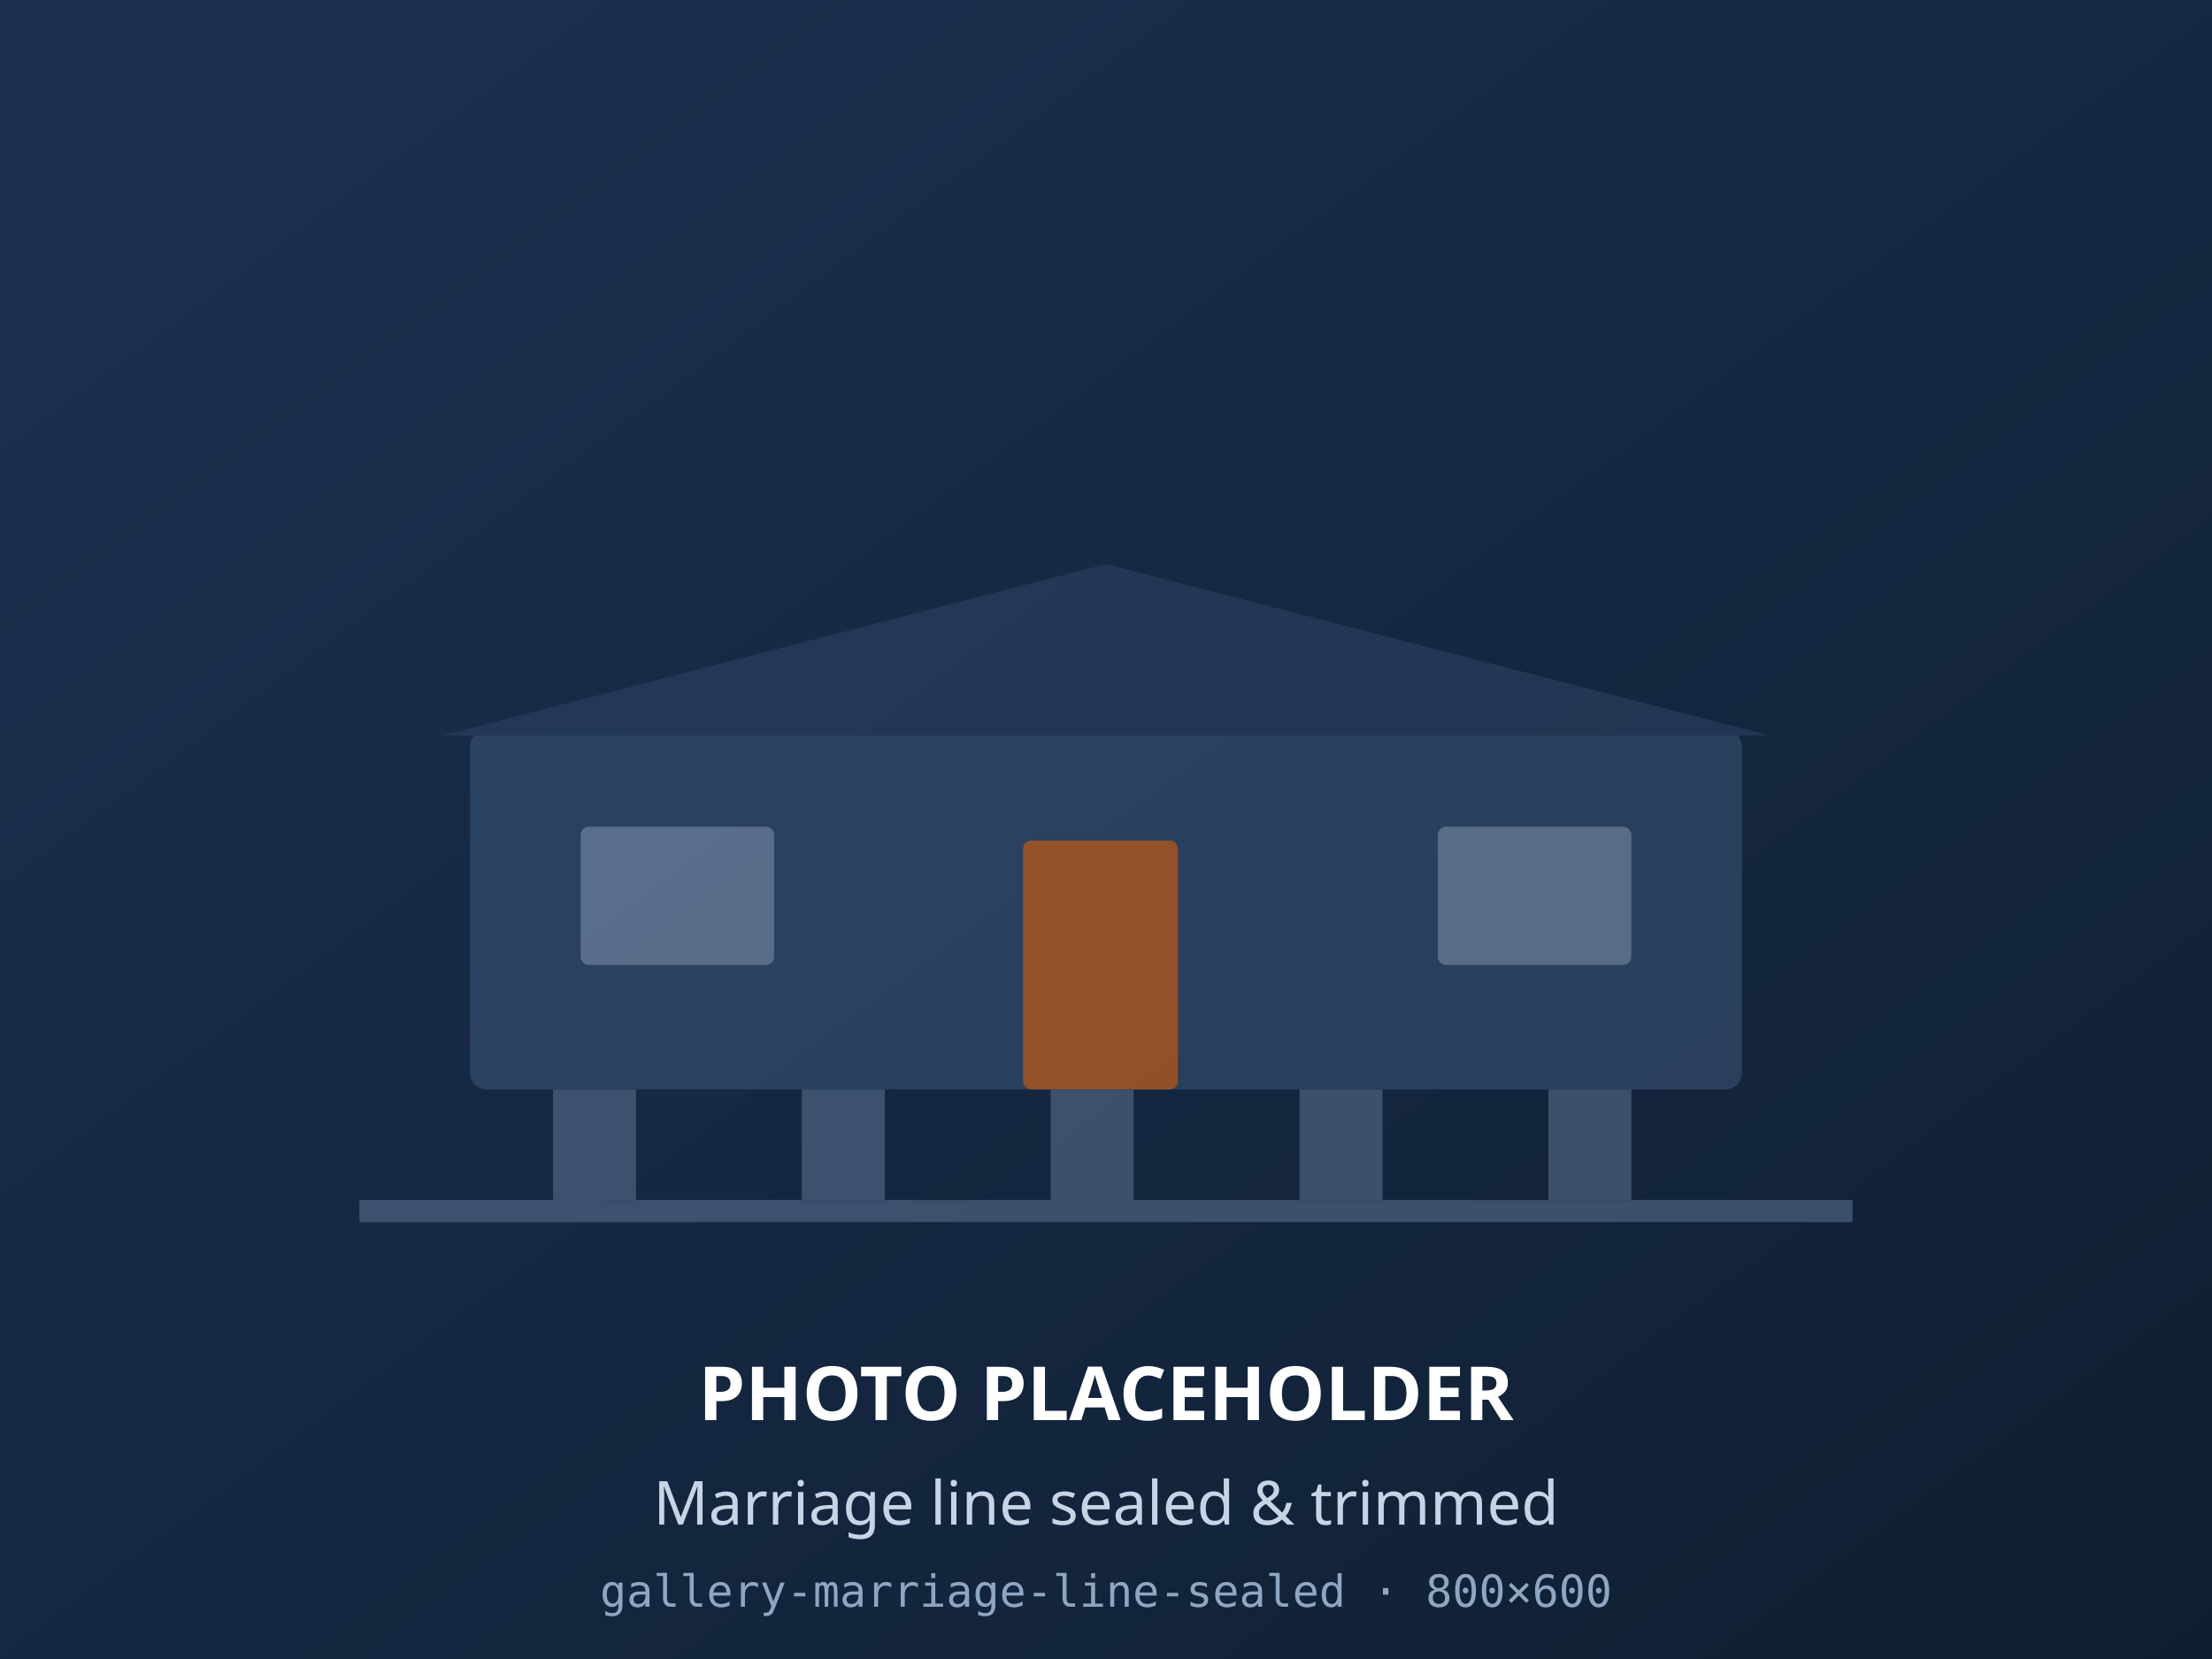
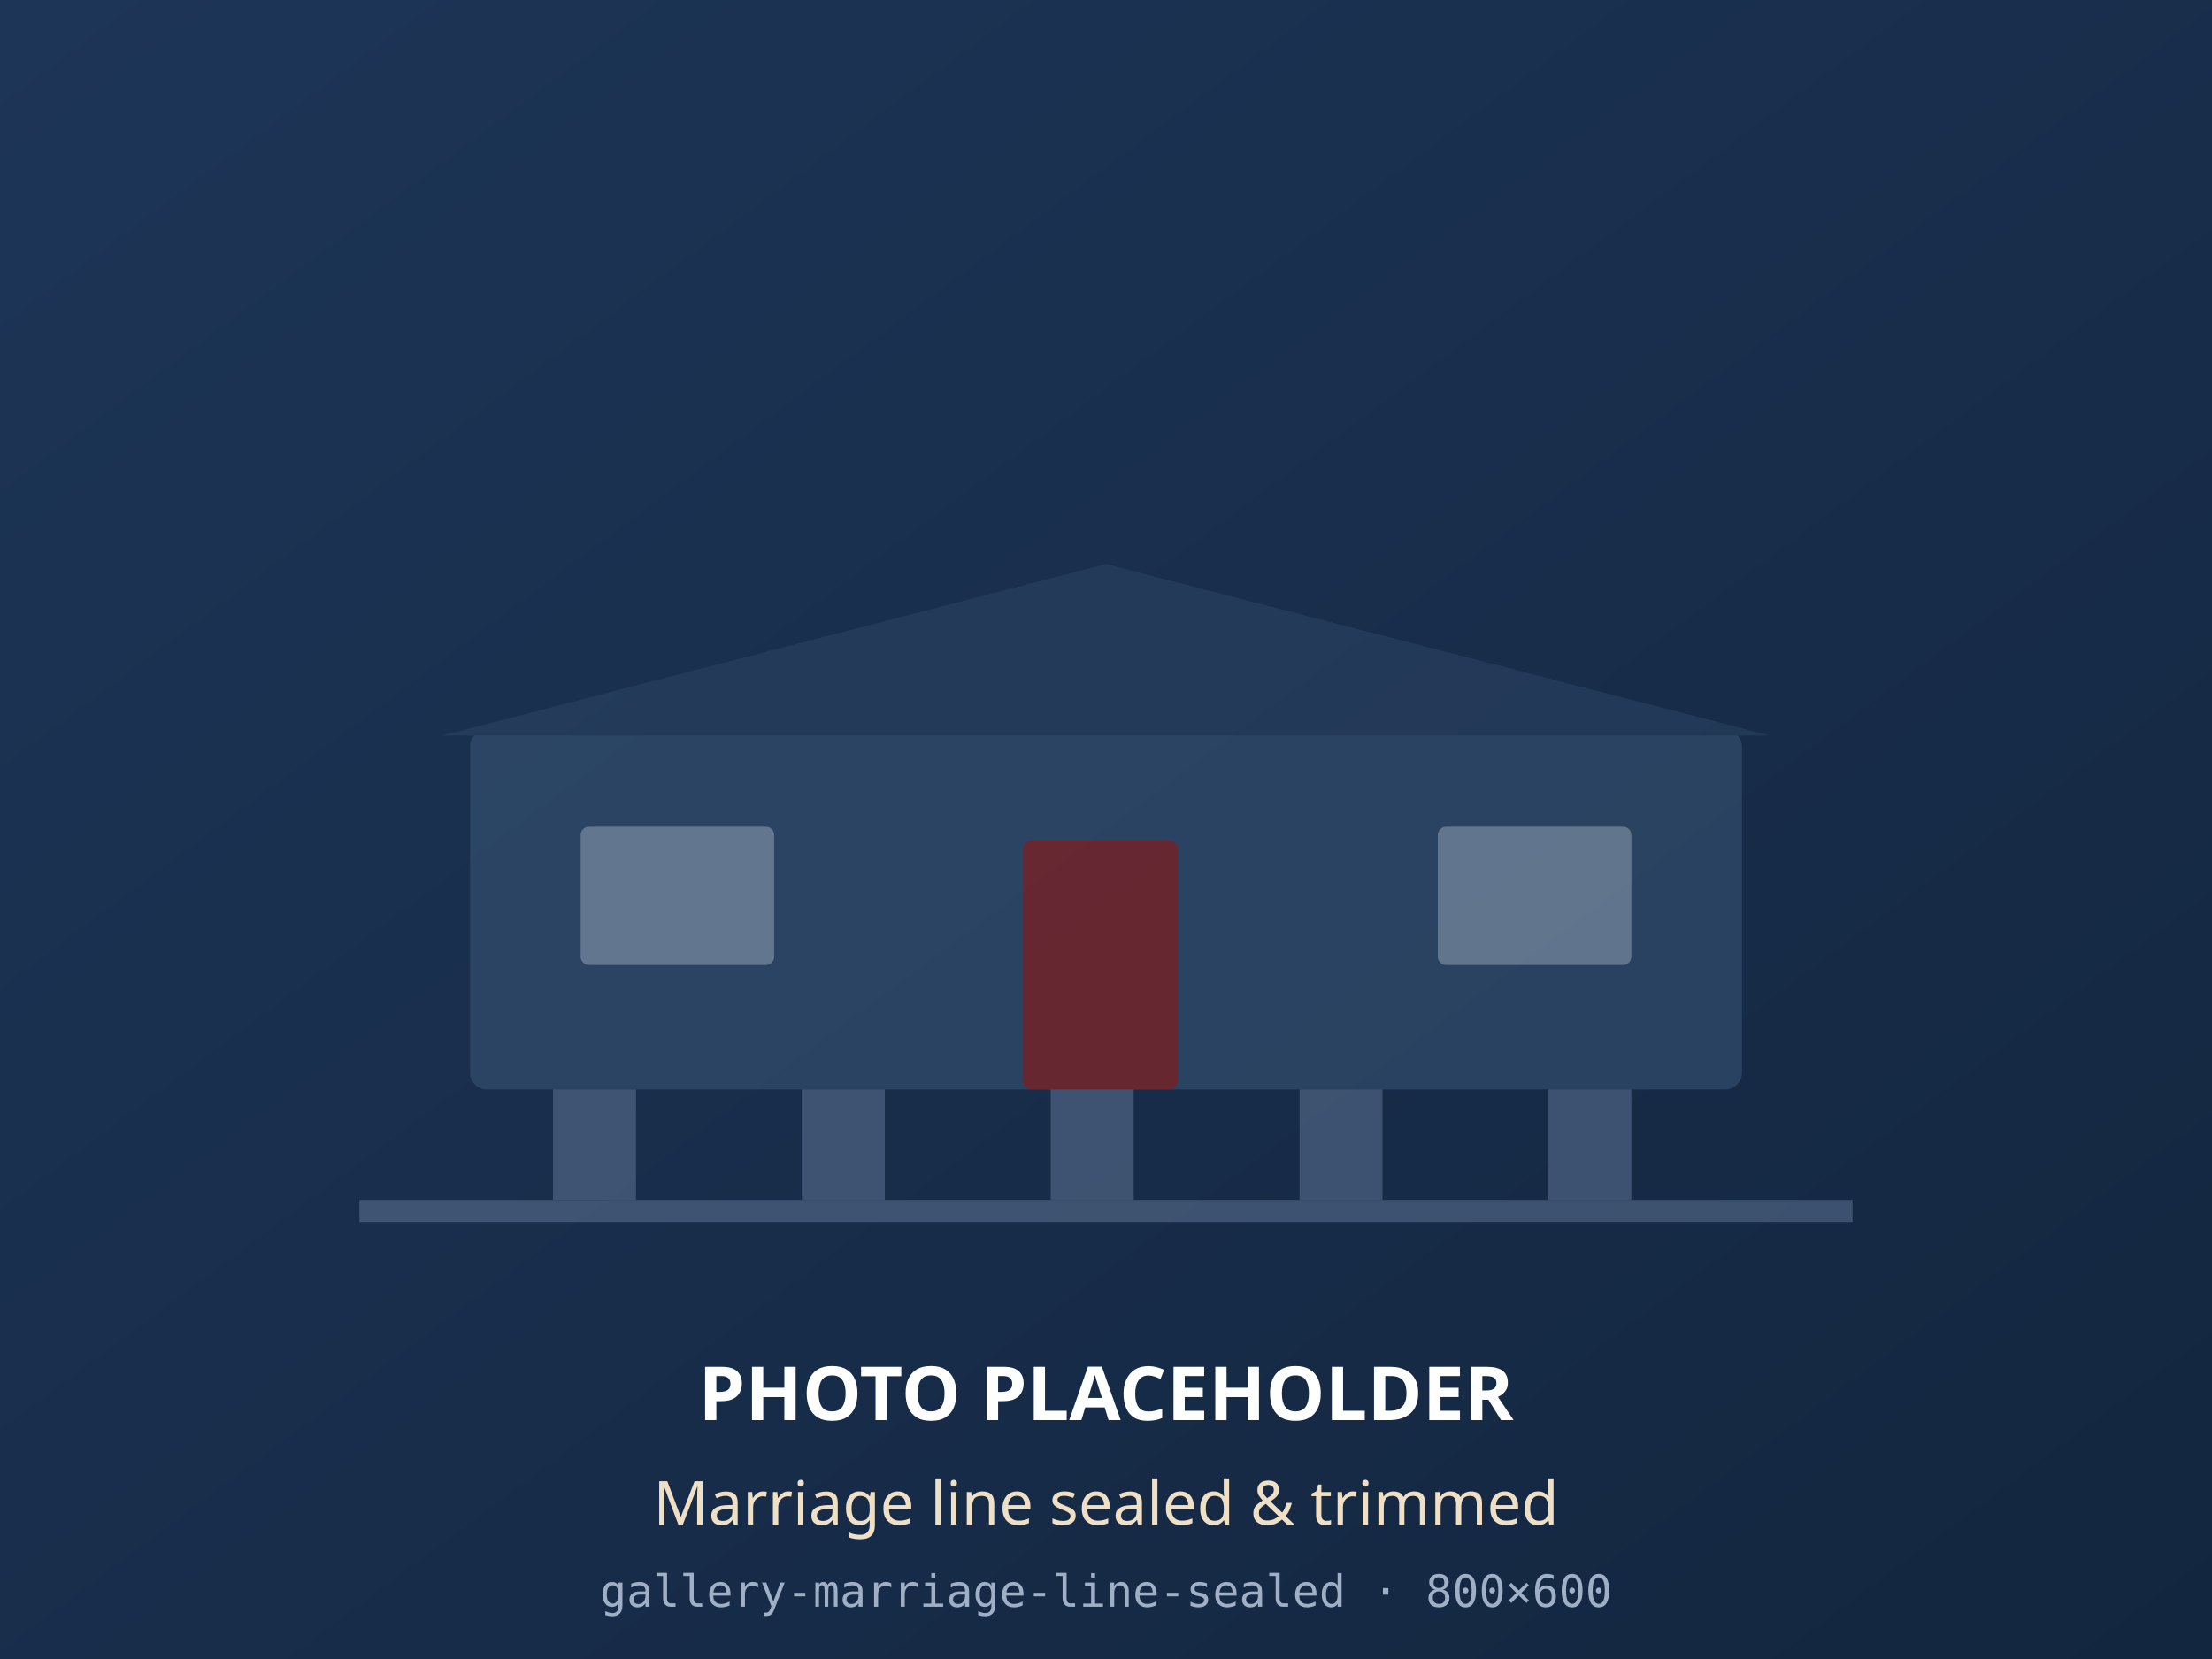
<svg xmlns="http://www.w3.org/2000/svg" width="800" height="600" viewBox="0 0 800 600" role="img" aria-label="Placeholder: Marriage line sealed &amp; trimmed">
  <defs>
    <linearGradient id="g" x1="0" y1="0" x2="1" y2="1">
-       <stop offset="0" stop-color="#1c3150" />
-       <stop offset="1" stop-color="#0f1f33" />
+       <stop offset="0" stop-color="#1d3557" />
+       <stop offset="1" stop-color="#13263f" />
    </linearGradient>
  </defs>
  <rect width="800" height="600" fill="url(#g)" />
  <g transform="translate(170 204) scale(1)" opacity="0.55">
    <rect x="0" y="60" width="460" height="130" rx="6" fill="#3b5577" />
    <polygon points="-10,62 230,0 470,62" fill="#2c4462" />
-     <rect x="40" y="95" width="70" height="50" rx="3" fill="#8fa6c2" />
-     <rect x="350" y="95" width="70" height="50" rx="3" fill="#8fa6c2" />
-     <rect x="200" y="100" width="56" height="90" rx="3" fill="#f97316" />
+     <rect x="40" y="95" width="70" height="50" rx="3" fill="#9fb0c6" />
+     <rect x="350" y="95" width="70" height="50" rx="3" fill="#9fb0c6" />
+     <rect x="200" y="100" width="56" height="90" rx="3" fill="#a8231d" />
    <rect x="30" y="190" width="30" height="40" fill="#5c7391" />
    <rect x="120" y="190" width="30" height="40" fill="#5c7391" />
    <rect x="210" y="190" width="30" height="40" fill="#5c7391" />
    <rect x="300" y="190" width="30" height="40" fill="#5c7391" />
    <rect x="390" y="190" width="30" height="40" fill="#5c7391" />
    <rect x="-40" y="230" width="540" height="8" fill="#5c7391" />
  </g>
  <text x="400" y="513.6" fill="#ffffff" font-family="system-ui, sans-serif" font-size="27" font-weight="700" text-anchor="middle">PHOTO PLACEHOLDER</text>
-   <text x="400" y="551.4" fill="#c7d4e6" font-family="system-ui, sans-serif" font-size="22" text-anchor="middle">Marriage line sealed &amp; trimmed</text>
-   <text x="400" y="581.1" fill="#8fa6c2" font-family="ui-monospace, monospace" font-size="16" text-anchor="middle">gallery-marriage-line-sealed · 800×600</text>
+   <text x="400" y="551.4" fill="#efdfc5" font-family="system-ui, sans-serif" font-size="22" text-anchor="middle">Marriage line sealed &amp; trimmed</text>
+   <text x="400" y="581.1" fill="#9fb0c6" font-family="ui-monospace, monospace" font-size="16" text-anchor="middle">gallery-marriage-line-sealed · 800×600</text>
</svg>
